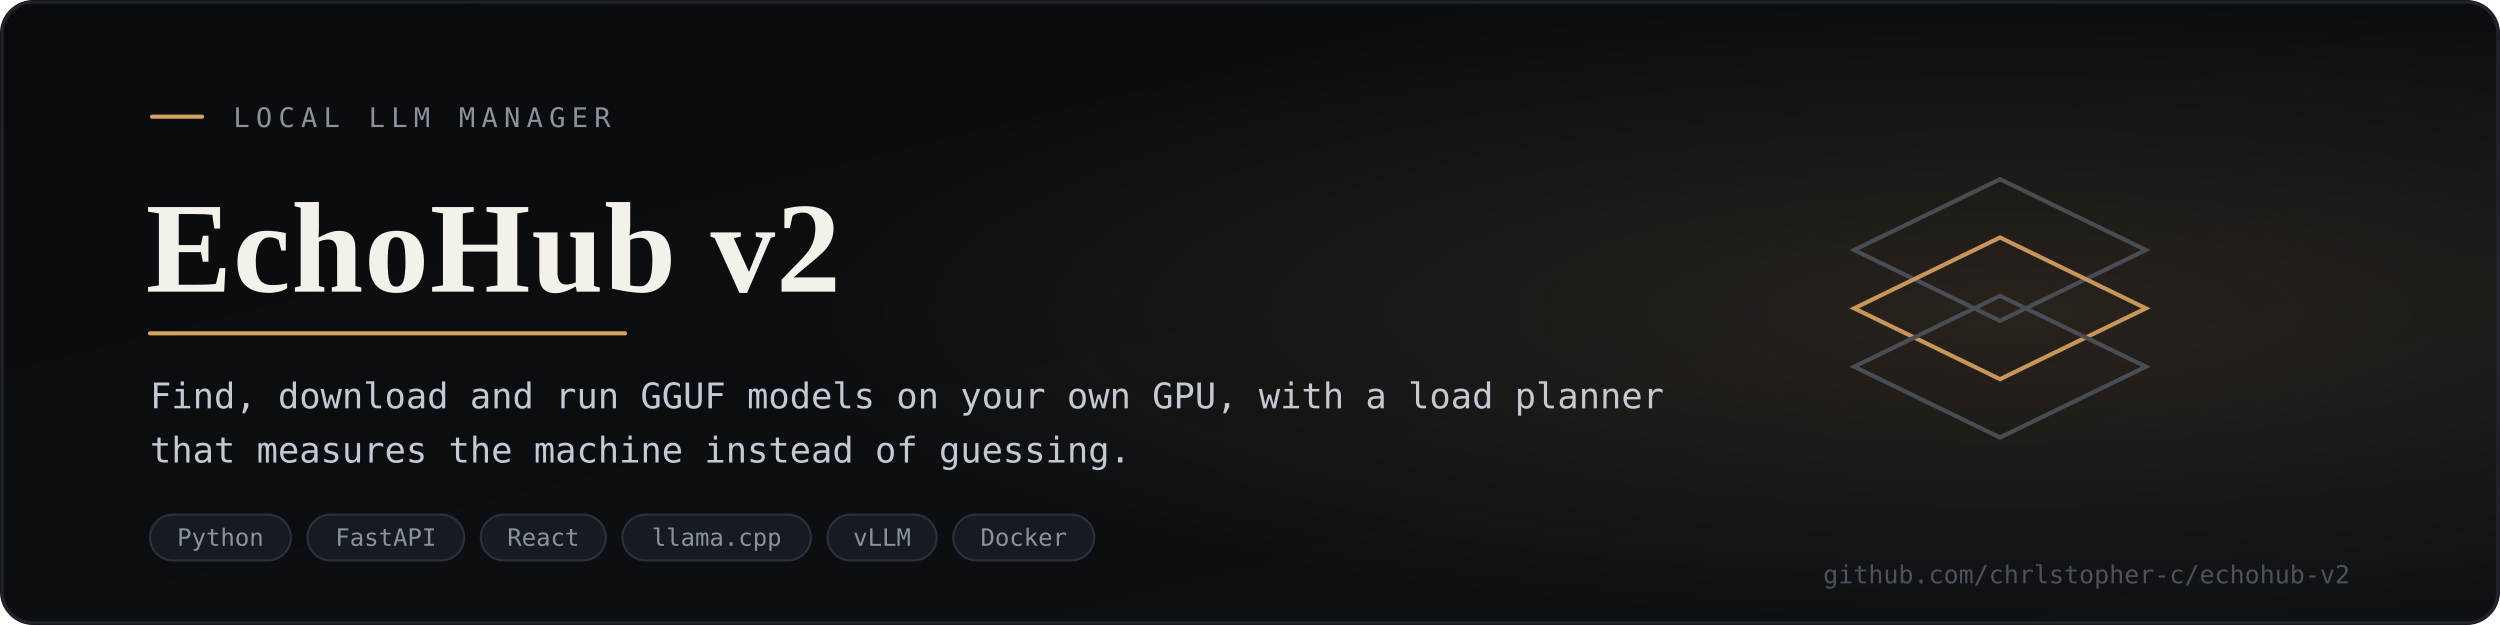
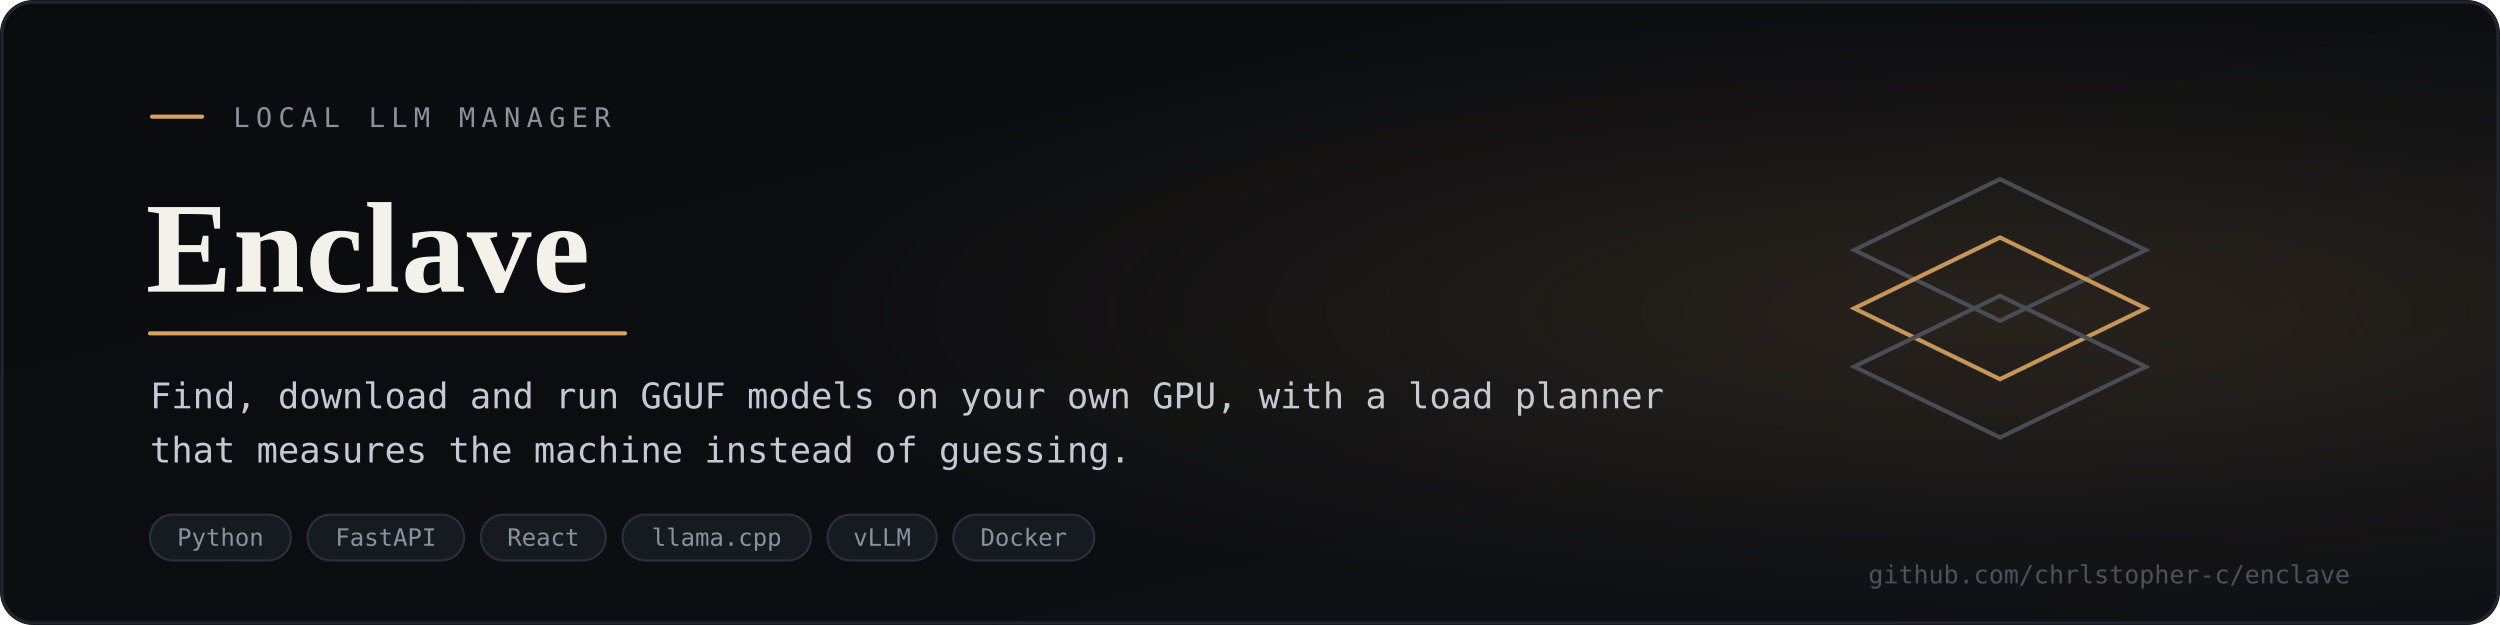
- <svg xmlns="http://www.w3.org/2000/svg" width="1200" height="300" viewBox="0 0 1200 300" fill="none" role="img" aria-label="EchoHub v2 — Find, download and run GGUF models on your own GPU, with a load planner that measures the machine instead of guessing.">
+ <svg xmlns="http://www.w3.org/2000/svg" width="1200" height="300" viewBox="0 0 1200 300" fill="none" role="img" aria-label="Enclave — Find, download and run GGUF models on your own GPU, with a load planner that measures the machine instead of guessing.">
  <defs>
    <linearGradient id="b-dark-g" x1="0" y1="0" x2="1" y2="1">
      <stop offset="0" stop-color="#0a0b0e" />
      <stop offset="1" stop-color="#0e1014" />
    </linearGradient>
    <radialGradient id="b-dark-h" cx="0.8" cy="0.5" r="0.5">
      <stop offset="0" stop-color="#d8a35f" stop-opacity="0.14" />
      <stop offset="1" stop-color="#d8a35f" stop-opacity="0" />
    </radialGradient>
  </defs>
  <rect width="1200" height="300" rx="16" fill="url(#b-dark-g)" />
  <rect width="1200" height="300" rx="16" fill="url(#b-dark-h)" />
  <rect x="1" y="1" width="1198" height="298" rx="15" stroke="#20242c" stroke-width="1.5" />
  <g transform="translate(72,66)">
    <rect x="0" y="-11" width="26" height="2" rx="1" fill="#d8a35f" />
    <text x="40" y="-5" font-family="ui-monospace,'SF Mono',Consolas,monospace" font-size="13" letter-spacing="3" fill="#8b929c">LOCAL LLM MANAGER</text>
  </g>
-   <text x="70" y="140" font-family="Georgia,'Times New Roman',serif" font-size="62" font-weight="600" fill="#f4f1ea" letter-spacing="0.5">EchoHub v2</text>
+   <text x="70" y="140" font-family="Georgia,'Times New Roman',serif" font-size="62" font-weight="600" fill="#f4f1ea" letter-spacing="0.5">Enclave</text>
  <line x1="72" y1="160" x2="300" y2="160" stroke="#d8a35f" stroke-width="2" stroke-linecap="round" />
  <text x="72" y="196" font-family="ui-monospace,'SF Mono',Consolas,monospace" font-size="17" fill="#c3cad3">Find, download and run GGUF models on your own GPU, with a load planner</text>
  <text x="72" y="222" font-family="ui-monospace,'SF Mono',Consolas,monospace" font-size="17" fill="#c3cad3">that measures the machine instead of guessing.</text>
  <rect x="72" y="247" width="67.6" height="22" rx="11" fill="#161b22" stroke="#2a313c" />
  <text x="105.8" y="262" text-anchor="middle" font-family="ui-monospace,'SF Mono',Consolas,monospace" font-size="11.5" fill="#8b929c">Python</text>
  <rect x="147.6" y="247" width="75.2" height="22" rx="11" fill="#161b22" stroke="#2a313c" />
  <text x="185.2" y="262" text-anchor="middle" font-family="ui-monospace,'SF Mono',Consolas,monospace" font-size="11.5" fill="#8b929c">FastAPI</text>
  <rect x="230.8" y="247" width="60" height="22" rx="11" fill="#161b22" stroke="#2a313c" />
  <text x="260.8" y="262" text-anchor="middle" font-family="ui-monospace,'SF Mono',Consolas,monospace" font-size="11.5" fill="#8b929c">React</text>
  <rect x="298.8" y="247" width="90.4" height="22" rx="11" fill="#161b22" stroke="#2a313c" />
  <text x="344" y="262" text-anchor="middle" font-family="ui-monospace,'SF Mono',Consolas,monospace" font-size="11.5" fill="#8b929c">llama.cpp</text>
  <rect x="397.2" y="247" width="52.4" height="22" rx="11" fill="#161b22" stroke="#2a313c" />
  <text x="423.4" y="262" text-anchor="middle" font-family="ui-monospace,'SF Mono',Consolas,monospace" font-size="11.5" fill="#8b929c">vLLM</text>
  <rect x="457.6" y="247" width="67.6" height="22" rx="11" fill="#161b22" stroke="#2a313c" />
  <text x="491.4" y="262" text-anchor="middle" font-family="ui-monospace,'SF Mono',Consolas,monospace" font-size="11.5" fill="#8b929c">Docker</text>
  <g opacity="0.9">
    <path d="M890 120 l70 -34 l70 34 l-70 34 z" fill="none" stroke="#4b525c" stroke-width="2" />
    <path d="M890 148 l70 -34 l70 34 l-70 34 z" fill="none" stroke="#d8a35f" stroke-width="2" />
    <path d="M890 176 l70 -34 l70 34 l-70 34 z" fill="none" stroke="#4b525c" stroke-width="2" />
  </g>
-   <text x="1128" y="280" text-anchor="end" font-family="ui-monospace,'SF Mono',Consolas,monospace" font-size="12" fill="#4b525c">github.com/chrlstopher-c/echohub-v2</text>
+   <text x="1128" y="280" text-anchor="end" font-family="ui-monospace,'SF Mono',Consolas,monospace" font-size="12" fill="#4b525c">github.com/chrlstopher-c/enclave</text>
</svg>
